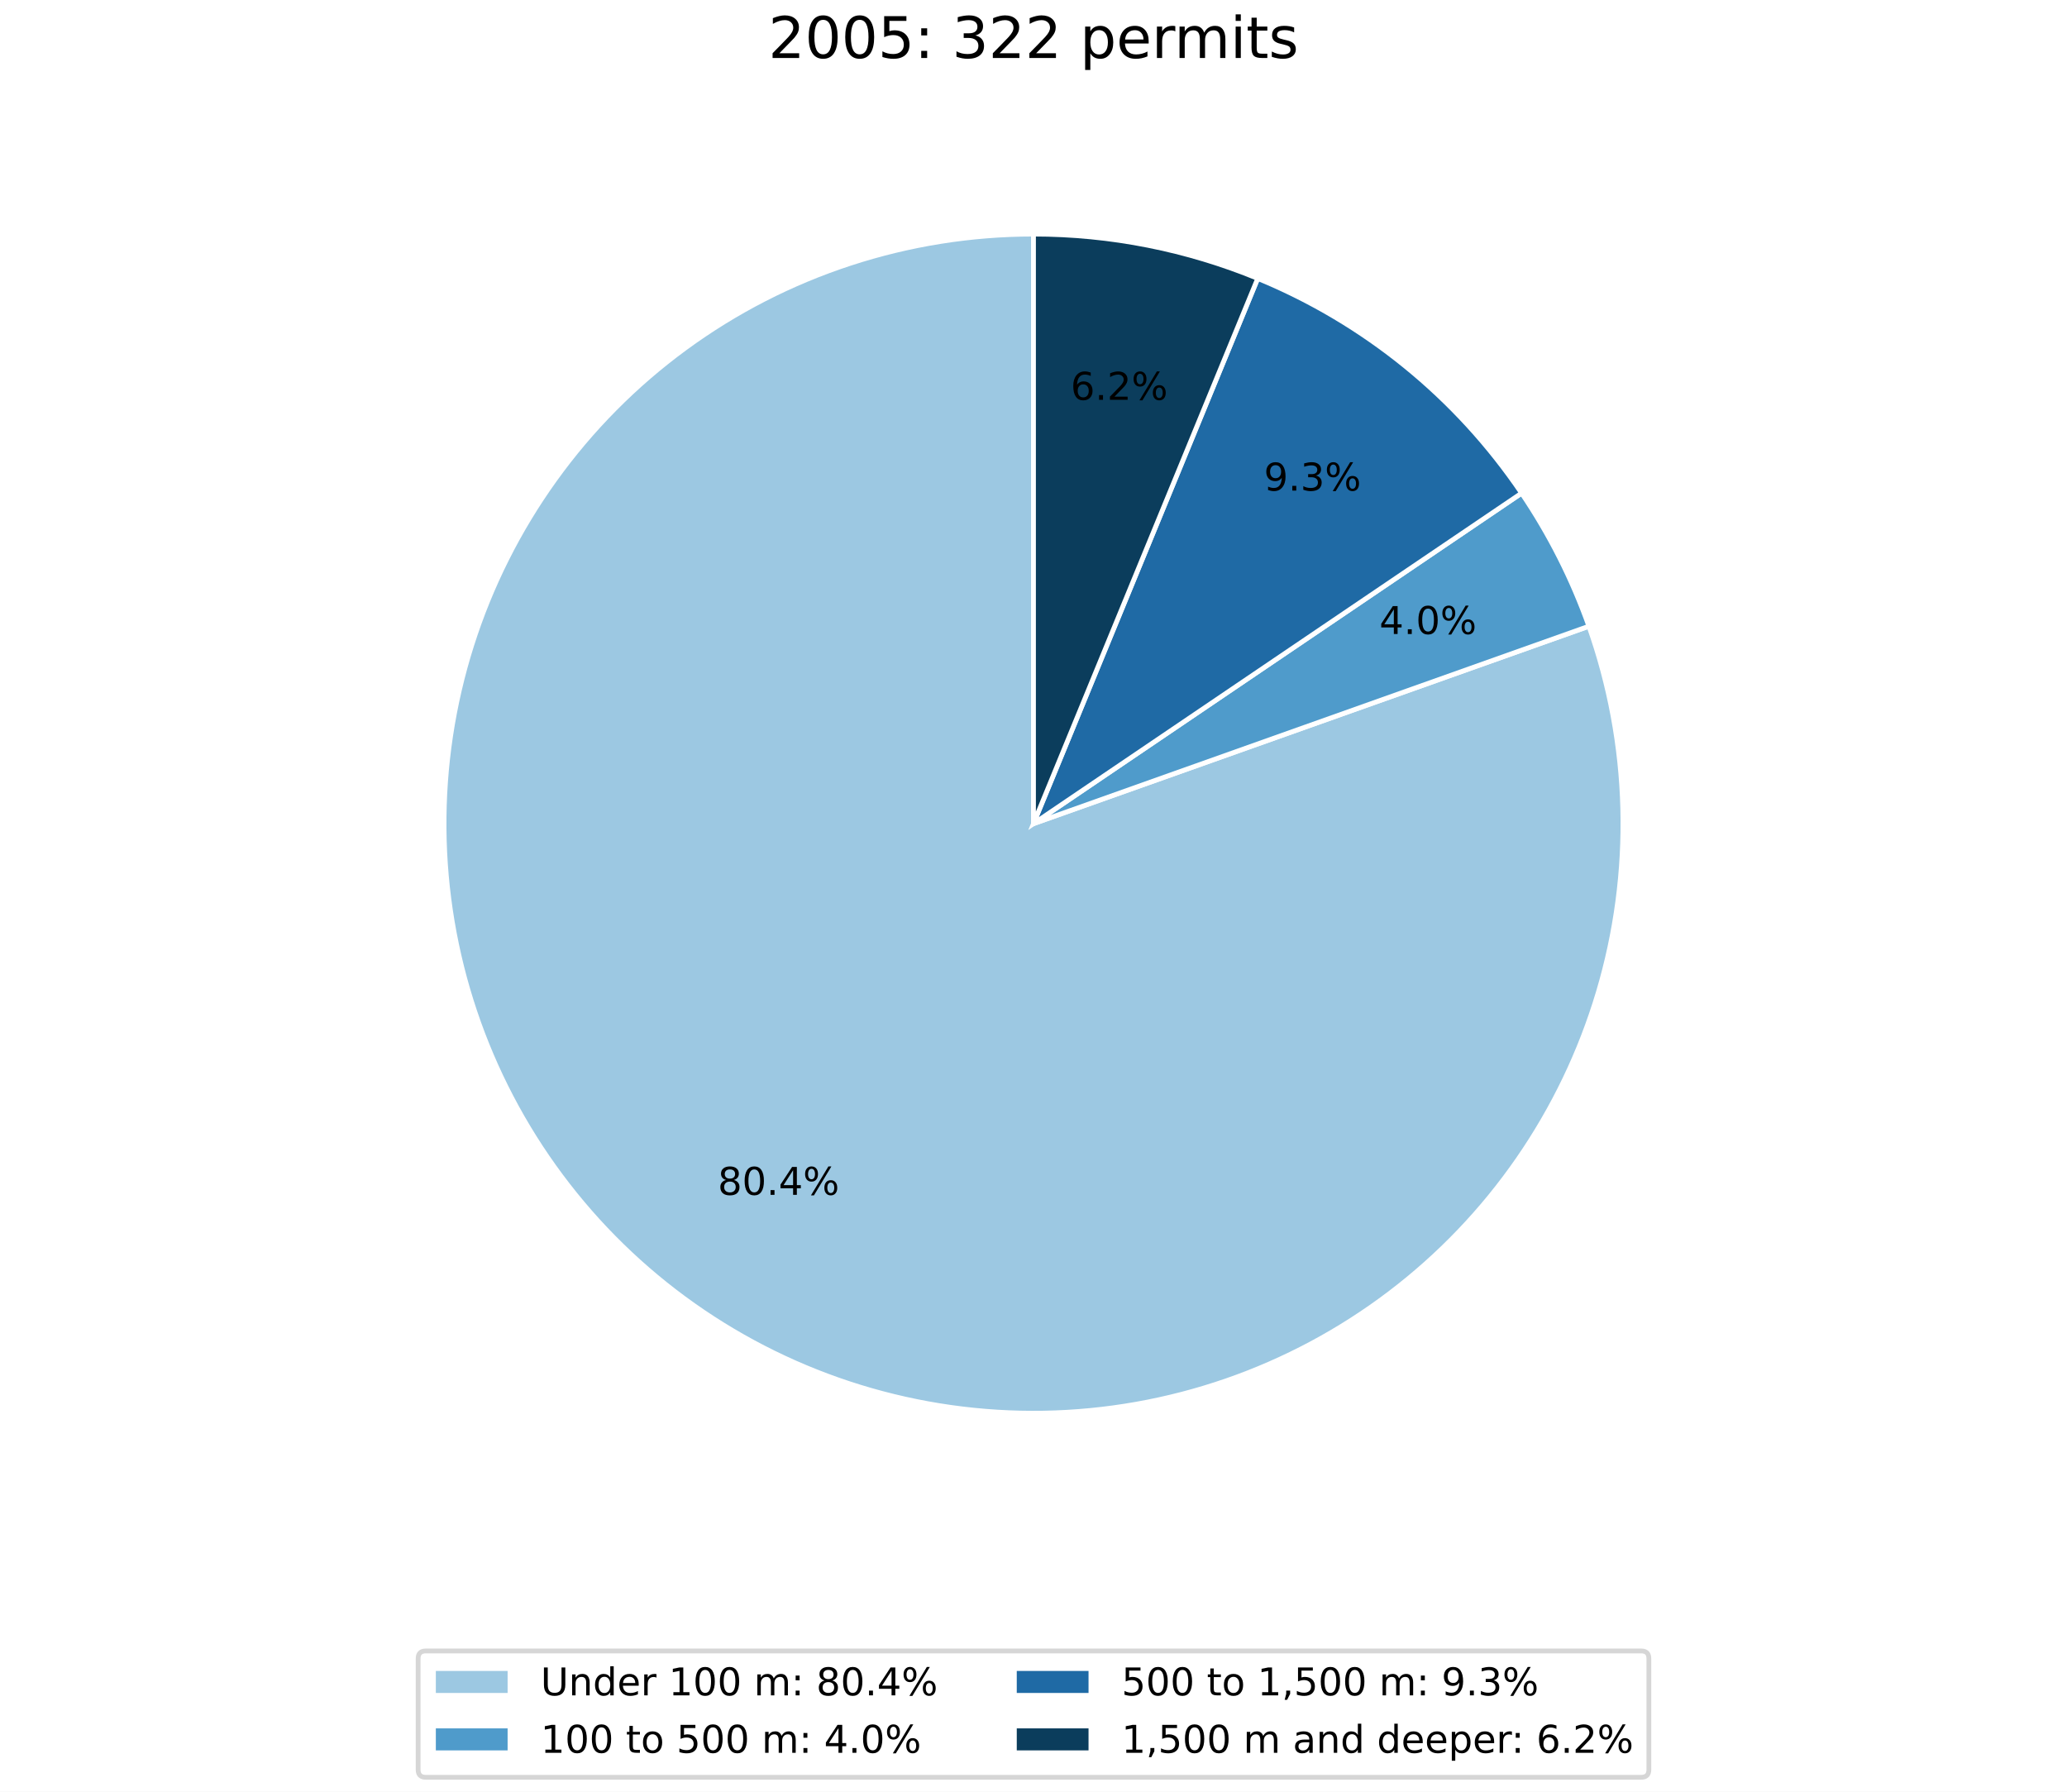
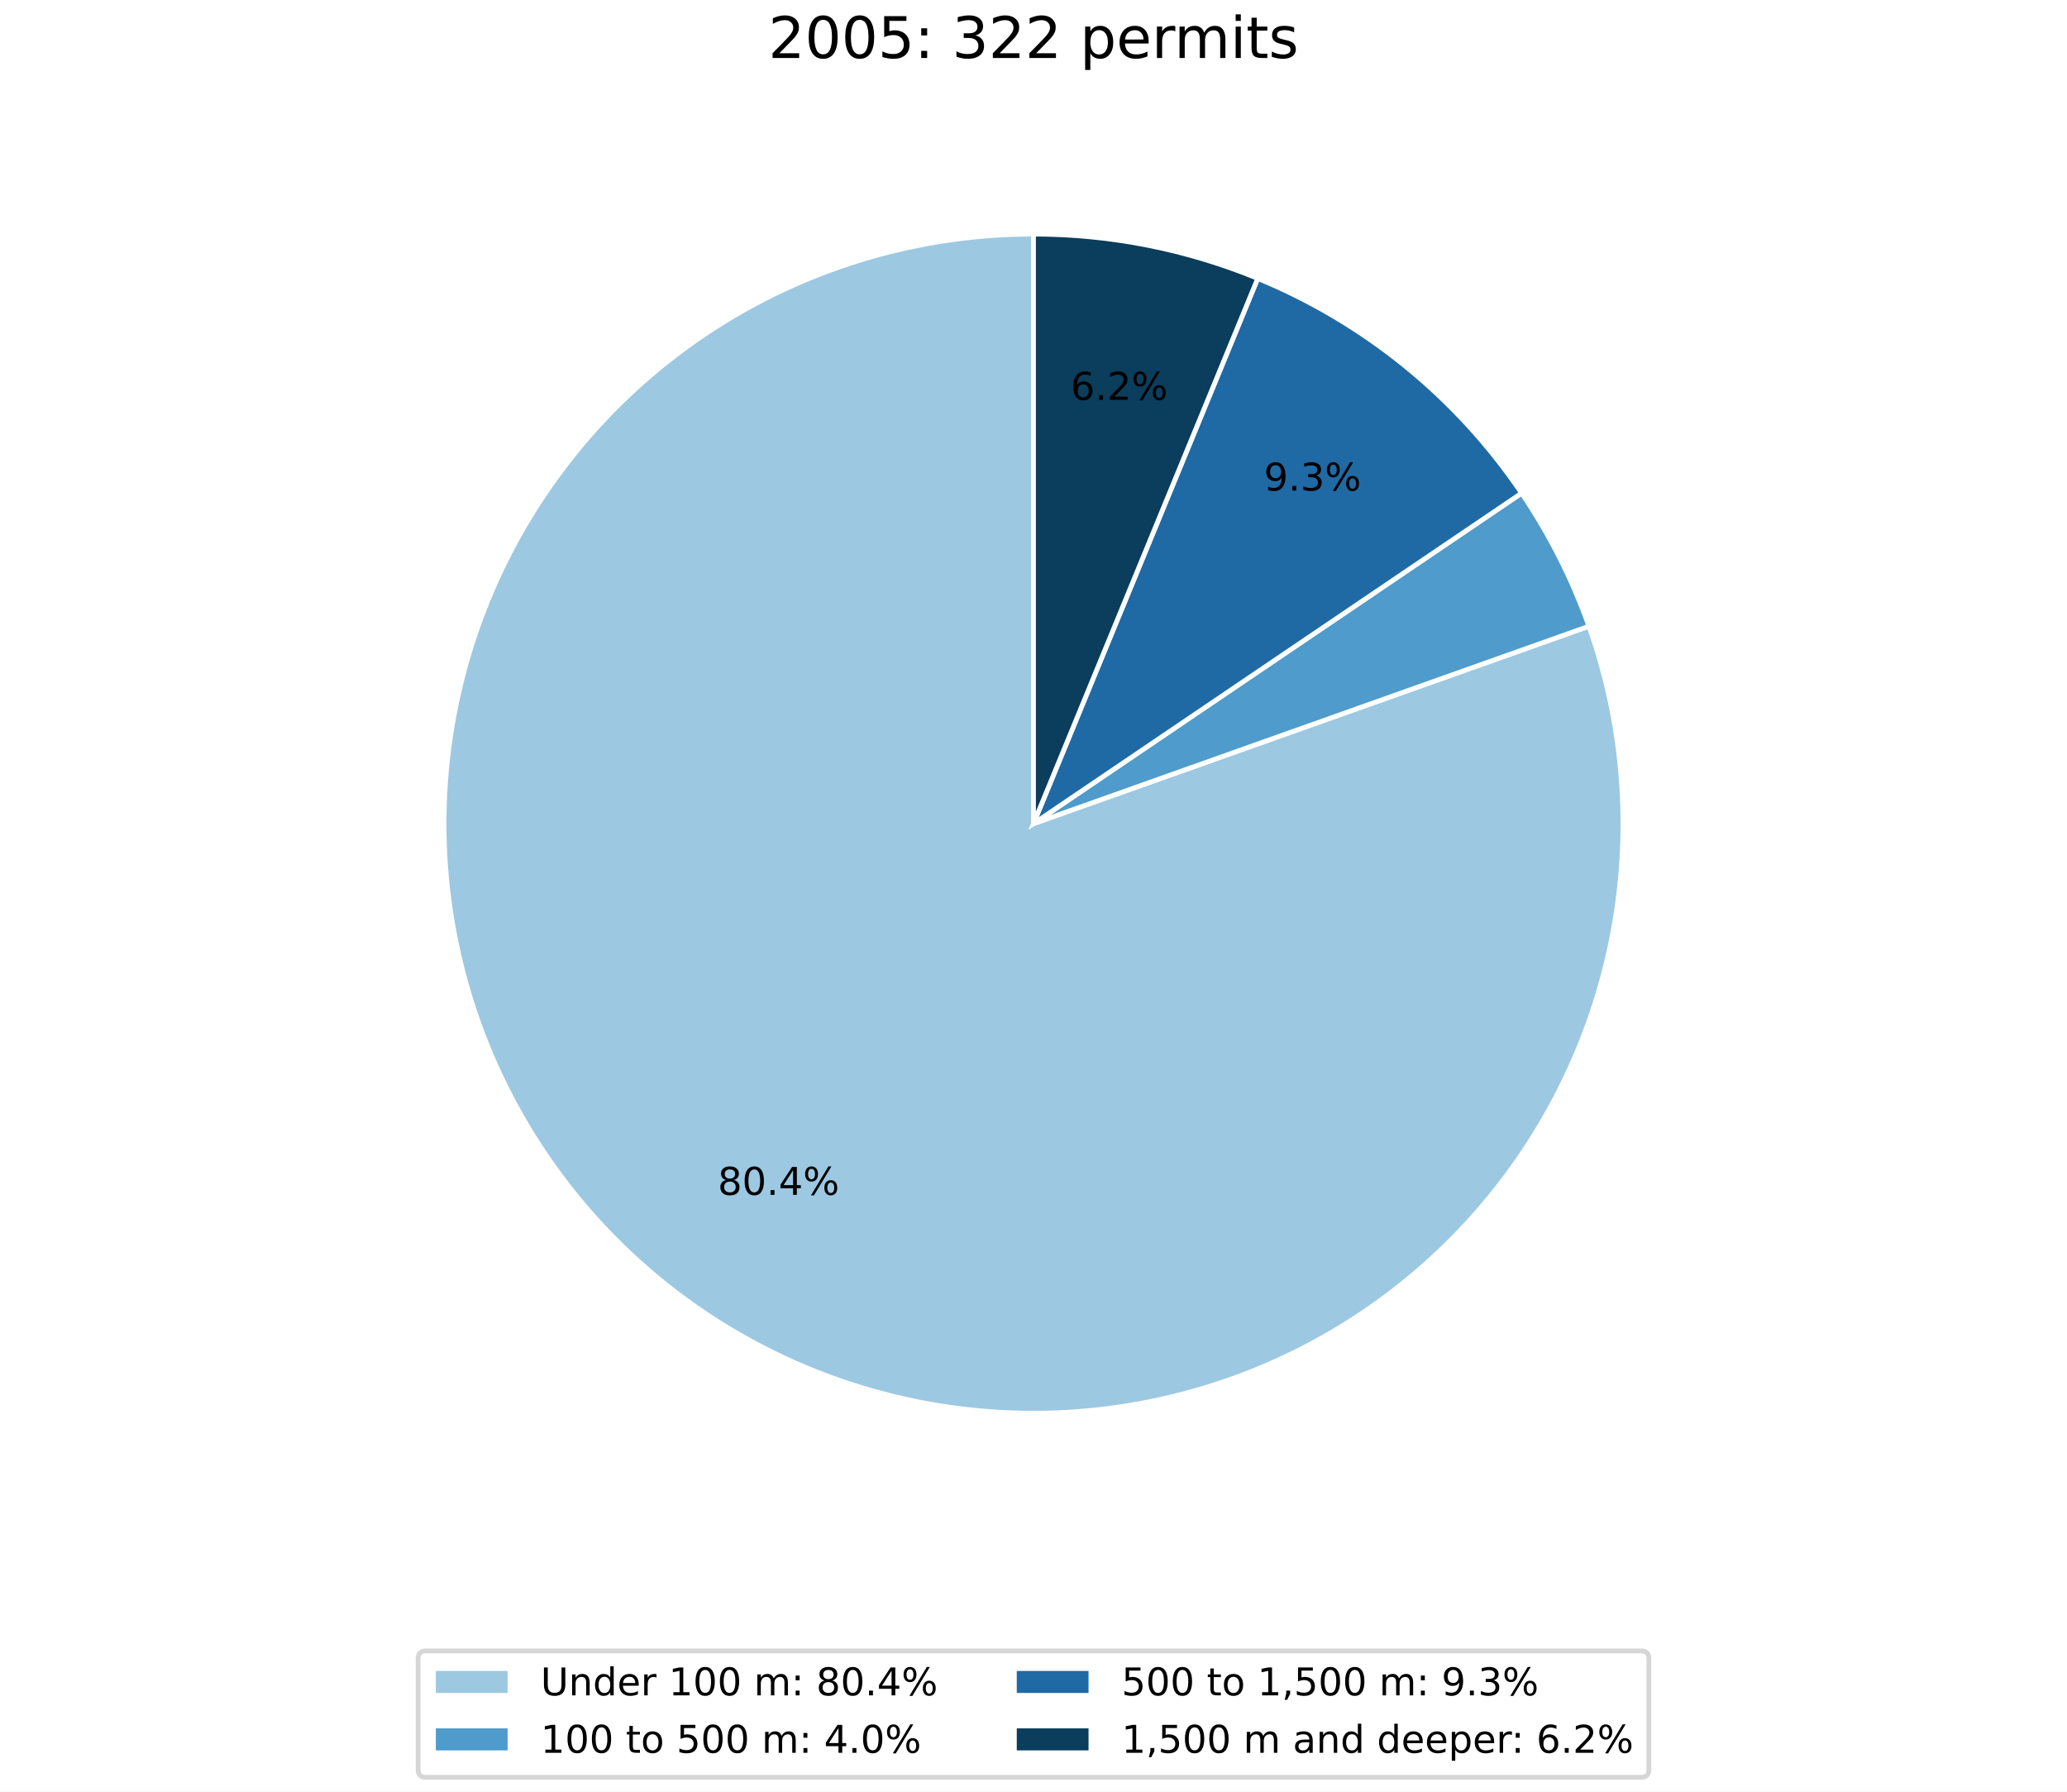
<svg xmlns="http://www.w3.org/2000/svg" xmlns:xlink="http://www.w3.org/1999/xlink" width="432pt" height="374.4pt" viewBox="0 0 432 374.4" version="1.1">
  <defs>
    <style type="text/css">*{stroke-linejoin: round; stroke-linecap: butt}</style>
  </defs>
  <g id="figure_1">
    <g id="patch_1">
      <path d="M 0 374.4 L 432 374.4 L 432 0 L 0 0 z " style="fill: #ffffff" />
    </g>
    <g id="axes_1">
      <g id="patch_2">
        <path d="M 216 48.917 C 203.002 48.917 190.086 50.974 177.731 55.012 C 165.376 59.05 153.737 65.017 143.248 72.693 C 132.758 80.369 123.549 89.657 115.963 100.212 C 108.377 110.766 102.509 122.455 98.577 134.844 C 94.645 147.233 92.698 160.167 92.809 173.164 C 92.92 186.162 95.087 199.06 99.23 211.38 C 103.373 223.7 109.44 235.287 117.205 245.711 C 124.971 256.134 134.337 265.264 144.956 272.759 C 155.575 280.255 167.313 286.023 179.735 289.849 C 192.157 293.675 205.107 295.512 218.103 295.29 C 231.099 295.068 243.979 292.791 256.263 288.543 C 268.547 284.295 280.082 278.129 290.439 270.275 C 300.796 262.421 309.845 252.978 317.25 242.295 C 324.654 231.612 330.322 219.825 334.042 207.371 C 337.762 194.916 339.488 181.951 339.155 168.958 C 338.822 155.964 336.435 143.104 332.082 130.857 L 216 172.112 z " style="fill: #9cc8e2; stroke: #ffffff; stroke-linejoin: miter" />
      </g>
      <g id="patch_3">
        <path d="M 332.082 130.857 C 330.337 125.948 328.283 121.154 325.931 116.505 C 323.579 111.855 320.935 107.36 318.014 103.046 L 216 172.112 z " style="fill: #4f9bcb; stroke: #ffffff; stroke-linejoin: miter" />
      </g>
      <g id="patch_4">
        <path d="M 318.014 103.046 C 311.263 93.075 303.087 84.147 293.747 76.549 C 284.407 68.95 274.003 62.761 262.867 58.18 L 216 172.112 z " style="fill: #1f6aa5; stroke: #ffffff; stroke-linejoin: miter" />
      </g>
      <g id="patch_5">
        <path d="M 262.867 58.18 C 255.451 55.129 247.754 52.81 239.887 51.255 C 232.02 49.7 224.019 48.917 216 48.917 L 216 172.112 z " style="fill: #0b3d5c; stroke: #ffffff; stroke-linejoin: miter" />
      </g>
      <g id="matplotlib.axis_1" />
      <g id="matplotlib.axis_2" />
      <g id="text_1">
        <g transform="translate(150.0099 249.6757) scale(0.08 -0.08)">
          <defs>
            <path id="DejaVuSans-1b" d="M 2034 2216 Q 1584 2216 1326 1975 Q 1069 1734 1069 1313 Q 1069 891 1326 650 Q 1584 409 2034 409 Q 2484 409 2743 651 Q 3003 894 3003 1313 Q 3003 1734 2745 1975 Q 2488 2216 2034 2216 z M 1403 2484 Q 997 2584 770 2862 Q 544 3141 544 3541 Q 544 4100 942 4425 Q 1341 4750 2034 4750 Q 2731 4750 3128 4425 Q 3525 4100 3525 3541 Q 3525 3141 3298 2862 Q 3072 2584 2669 2484 Q 3125 2378 3379 2068 Q 3634 1759 3634 1313 Q 3634 634 3220 271 Q 2806 -91 2034 -91 Q 1263 -91 848 271 Q 434 634 434 1313 Q 434 1759 690 2068 Q 947 2378 1403 2484 z M 1172 3481 Q 1172 3119 1398 2916 Q 1625 2713 2034 2713 Q 2441 2713 2670 2916 Q 2900 3119 2900 3481 Q 2900 3844 2670 4047 Q 2441 4250 2034 4250 Q 1625 4250 1398 4047 Q 1172 3844 1172 3481 z " transform="scale(0.015625)" />
            <path id="DejaVuSans-13" d="M 2034 4250 Q 1547 4250 1301 3770 Q 1056 3291 1056 2328 Q 1056 1369 1301 889 Q 1547 409 2034 409 Q 2525 409 2770 889 Q 3016 1369 3016 2328 Q 3016 3291 2770 3770 Q 2525 4250 2034 4250 z M 2034 4750 Q 2819 4750 3233 4129 Q 3647 3509 3647 2328 Q 3647 1150 3233 529 Q 2819 -91 2034 -91 Q 1250 -91 836 529 Q 422 1150 422 2328 Q 422 3509 836 4129 Q 1250 4750 2034 4750 z " transform="scale(0.015625)" />
            <path id="DejaVuSans-11" d="M 684 794 L 1344 794 L 1344 0 L 684 0 L 684 794 z " transform="scale(0.015625)" />
            <path id="DejaVuSans-17" d="M 2419 4116 L 825 1625 L 2419 1625 L 2419 4116 z M 2253 4666 L 3047 4666 L 3047 1625 L 3713 1625 L 3713 1100 L 3047 1100 L 3047 0 L 2419 0 L 2419 1100 L 313 1100 L 313 1709 L 2253 4666 z " transform="scale(0.015625)" />
            <path id="DejaVuSans-8" d="M 4653 2053 Q 4381 2053 4226 1822 Q 4072 1591 4072 1178 Q 4072 772 4226 539 Q 4381 306 4653 306 Q 4919 306 5073 539 Q 5228 772 5228 1178 Q 5228 1588 5073 1820 Q 4919 2053 4653 2053 z M 4653 2450 Q 5147 2450 5437 2106 Q 5728 1763 5728 1178 Q 5728 594 5436 251 Q 5144 -91 4653 -91 Q 4153 -91 3862 251 Q 3572 594 3572 1178 Q 3572 1766 3864 2108 Q 4156 2450 4653 2450 z M 1428 4353 Q 1159 4353 1004 4120 Q 850 3888 850 3481 Q 850 3069 1003 2837 Q 1156 2606 1428 2606 Q 1700 2606 1854 2837 Q 2009 3069 2009 3481 Q 2009 3884 1853 4118 Q 1697 4353 1428 4353 z M 4250 4750 L 4750 4750 L 1831 -91 L 1331 -91 L 4250 4750 z M 1428 4750 Q 1922 4750 2215 4408 Q 2509 4066 2509 3481 Q 2509 2891 2217 2550 Q 1925 2209 1428 2209 Q 931 2209 642 2551 Q 353 2894 353 3481 Q 353 4063 643 4406 Q 934 4750 1428 4750 z " transform="scale(0.015625)" />
          </defs>
          <use xlink:href="#DejaVuSans-1b" />
          <use xlink:href="#DejaVuSans-13" transform="translate(63.625 0)" />
          <use xlink:href="#DejaVuSans-11" transform="translate(127.25 0)" />
          <use xlink:href="#DejaVuSans-17" transform="translate(159.0312 0)" />
          <use xlink:href="#DejaVuSans-8" transform="translate(222.6562 0)" />
        </g>
      </g>
      <g id="text_2">
-         <g transform="translate(288.2864 132.4846) scale(0.08 -0.08)">
-           <use xlink:href="#DejaVuSans-17" />
-           <use xlink:href="#DejaVuSans-11" transform="translate(63.625 0)" />
-           <use xlink:href="#DejaVuSans-13" transform="translate(95.40625 0)" />
-           <use xlink:href="#DejaVuSans-8" transform="translate(159.0312 0)" />
-         </g>
-       </g>
-       <g id="text_3">
        <g transform="translate(264.1484 102.5176) scale(0.08 -0.08)">
          <defs>
            <path id="DejaVuSans-1c" d="M 703 97 L 703 672 Q 941 559 1184 500 Q 1428 441 1663 441 Q 2288 441 2617 861 Q 2947 1281 2994 2138 Q 2813 1869 2534 1725 Q 2256 1581 1919 1581 Q 1219 1581 811 2004 Q 403 2428 403 3163 Q 403 3881 828 4315 Q 1253 4750 1959 4750 Q 2769 4750 3195 4129 Q 3622 3509 3622 2328 Q 3622 1225 3098 567 Q 2575 -91 1691 -91 Q 1453 -91 1209 -44 Q 966 3 703 97 z M 1959 2075 Q 2384 2075 2632 2365 Q 2881 2656 2881 3163 Q 2881 3666 2632 3958 Q 2384 4250 1959 4250 Q 1534 4250 1286 3958 Q 1038 3666 1038 3163 Q 1038 2656 1286 2365 Q 1534 2075 1959 2075 z " transform="scale(0.015625)" />
            <path id="DejaVuSans-16" d="M 2597 2516 Q 3050 2419 3304 2112 Q 3559 1806 3559 1356 Q 3559 666 3084 287 Q 2609 -91 1734 -91 Q 1441 -91 1130 -33 Q 819 25 488 141 L 488 750 Q 750 597 1062 519 Q 1375 441 1716 441 Q 2309 441 2620 675 Q 2931 909 2931 1356 Q 2931 1769 2642 2001 Q 2353 2234 1838 2234 L 1294 2234 L 1294 2753 L 1863 2753 Q 2328 2753 2575 2939 Q 2822 3125 2822 3475 Q 2822 3834 2567 4026 Q 2313 4219 1838 4219 Q 1578 4219 1281 4162 Q 984 4106 628 3988 L 628 4550 Q 988 4650 1302 4700 Q 1616 4750 1894 4750 Q 2613 4750 3031 4423 Q 3450 4097 3450 3541 Q 3450 3153 3228 2886 Q 3006 2619 2597 2516 z " transform="scale(0.015625)" />
          </defs>
          <use xlink:href="#DejaVuSans-1c" />
          <use xlink:href="#DejaVuSans-11" transform="translate(63.625 0)" />
          <use xlink:href="#DejaVuSans-16" transform="translate(95.40625 0)" />
          <use xlink:href="#DejaVuSans-8" transform="translate(159.0312 0)" />
        </g>
      </g>
-       <g id="text_4">
+       <g id="text_3">
        <g transform="translate(223.7533 83.5476) scale(0.08 -0.08)">
          <defs>
            <path id="DejaVuSans-19" d="M 2113 2584 Q 1688 2584 1439 2293 Q 1191 2003 1191 1497 Q 1191 994 1439 701 Q 1688 409 2113 409 Q 2538 409 2786 701 Q 3034 994 3034 1497 Q 3034 2003 2786 2293 Q 2538 2584 2113 2584 z M 3366 4563 L 3366 3988 Q 3128 4100 2886 4159 Q 2644 4219 2406 4219 Q 1781 4219 1451 3797 Q 1122 3375 1075 2522 Q 1259 2794 1537 2939 Q 1816 3084 2150 3084 Q 2853 3084 3261 2657 Q 3669 2231 3669 1497 Q 3669 778 3244 343 Q 2819 -91 2113 -91 Q 1303 -91 875 529 Q 447 1150 447 2328 Q 447 3434 972 4092 Q 1497 4750 2381 4750 Q 2619 4750 2861 4703 Q 3103 4656 3366 4563 z " transform="scale(0.015625)" />
            <path id="DejaVuSans-15" d="M 1228 531 L 3431 531 L 3431 0 L 469 0 L 469 531 Q 828 903 1448 1529 Q 2069 2156 2228 2338 Q 2531 2678 2651 2914 Q 2772 3150 2772 3378 Q 2772 3750 2511 3984 Q 2250 4219 1831 4219 Q 1534 4219 1204 4116 Q 875 4013 500 3803 L 500 4441 Q 881 4594 1212 4672 Q 1544 4750 1819 4750 Q 2544 4750 2975 4387 Q 3406 4025 3406 3419 Q 3406 3131 3298 2873 Q 3191 2616 2906 2266 Q 2828 2175 2409 1742 Q 1991 1309 1228 531 z " transform="scale(0.015625)" />
          </defs>
          <use xlink:href="#DejaVuSans-19" />
          <use xlink:href="#DejaVuSans-11" transform="translate(63.625 0)" />
          <use xlink:href="#DejaVuSans-15" transform="translate(95.40625 0)" />
          <use xlink:href="#DejaVuSans-8" transform="translate(159.0312 0)" />
        </g>
      </g>
-       <g id="text_5">
+       <g id="text_4">
        <g transform="translate(160.5909 12.11837) scale(0.12 -0.12)">
          <defs>
            <path id="DejaVuSans-18" d="M 691 4666 L 3169 4666 L 3169 4134 L 1269 4134 L 1269 2991 Q 1406 3038 1543 3061 Q 1681 3084 1819 3084 Q 2600 3084 3056 2656 Q 3513 2228 3513 1497 Q 3513 744 3044 326 Q 2575 -91 1722 -91 Q 1428 -91 1123 -41 Q 819 9 494 109 L 494 744 Q 775 591 1075 516 Q 1375 441 1709 441 Q 2250 441 2565 725 Q 2881 1009 2881 1497 Q 2881 1984 2565 2268 Q 2250 2553 1709 2553 Q 1456 2553 1204 2497 Q 953 2441 691 2322 L 691 4666 z " transform="scale(0.015625)" />
            <path id="DejaVuSans-1d" d="M 750 794 L 1409 794 L 1409 0 L 750 0 L 750 794 z M 750 3309 L 1409 3309 L 1409 2516 L 750 2516 L 750 3309 z " transform="scale(0.015625)" />
            <path id="DejaVuSans-3" transform="scale(0.015625)" />
            <path id="DejaVuSans-53" d="M 1159 525 L 1159 -1331 L 581 -1331 L 581 3500 L 1159 3500 L 1159 2969 Q 1341 3281 1617 3432 Q 1894 3584 2278 3584 Q 2916 3584 3314 3078 Q 3713 2572 3713 1747 Q 3713 922 3314 415 Q 2916 -91 2278 -91 Q 1894 -91 1617 61 Q 1341 213 1159 525 z M 3116 1747 Q 3116 2381 2855 2742 Q 2594 3103 2138 3103 Q 1681 3103 1420 2742 Q 1159 2381 1159 1747 Q 1159 1113 1420 752 Q 1681 391 2138 391 Q 2594 391 2855 752 Q 3116 1113 3116 1747 z " transform="scale(0.015625)" />
            <path id="DejaVuSans-48" d="M 3597 1894 L 3597 1613 L 953 1613 Q 991 1019 1311 708 Q 1631 397 2203 397 Q 2534 397 2845 478 Q 3156 559 3463 722 L 3463 178 Q 3153 47 2828 -22 Q 2503 -91 2169 -91 Q 1331 -91 842 396 Q 353 884 353 1716 Q 353 2575 817 3079 Q 1281 3584 2069 3584 Q 2775 3584 3186 3129 Q 3597 2675 3597 1894 z M 3022 2063 Q 3016 2534 2758 2815 Q 2500 3097 2075 3097 Q 1594 3097 1305 2825 Q 1016 2553 972 2059 L 3022 2063 z " transform="scale(0.015625)" />
            <path id="DejaVuSans-55" d="M 2631 2963 Q 2534 3019 2420 3045 Q 2306 3072 2169 3072 Q 1681 3072 1420 2755 Q 1159 2438 1159 1844 L 1159 0 L 581 0 L 581 3500 L 1159 3500 L 1159 2956 Q 1341 3275 1631 3429 Q 1922 3584 2338 3584 Q 2397 3584 2469 3576 Q 2541 3569 2628 3553 L 2631 2963 z " transform="scale(0.015625)" />
            <path id="DejaVuSans-50" d="M 3328 2828 Q 3544 3216 3844 3400 Q 4144 3584 4550 3584 Q 5097 3584 5394 3201 Q 5691 2819 5691 2113 L 5691 0 L 5113 0 L 5113 2094 Q 5113 2597 4934 2840 Q 4756 3084 4391 3084 Q 3944 3084 3684 2787 Q 3425 2491 3425 1978 L 3425 0 L 2847 0 L 2847 2094 Q 2847 2600 2669 2842 Q 2491 3084 2119 3084 Q 1678 3084 1418 2786 Q 1159 2488 1159 1978 L 1159 0 L 581 0 L 581 3500 L 1159 3500 L 1159 2956 Q 1356 3278 1631 3431 Q 1906 3584 2284 3584 Q 2666 3584 2933 3390 Q 3200 3197 3328 2828 z " transform="scale(0.015625)" />
            <path id="DejaVuSans-4c" d="M 603 3500 L 1178 3500 L 1178 0 L 603 0 L 603 3500 z M 603 4863 L 1178 4863 L 1178 4134 L 603 4134 L 603 4863 z " transform="scale(0.015625)" />
            <path id="DejaVuSans-57" d="M 1172 4494 L 1172 3500 L 2356 3500 L 2356 3053 L 1172 3053 L 1172 1153 Q 1172 725 1289 603 Q 1406 481 1766 481 L 2356 481 L 2356 0 L 1766 0 Q 1100 0 847 248 Q 594 497 594 1153 L 594 3053 L 172 3053 L 172 3500 L 594 3500 L 594 4494 L 1172 4494 z " transform="scale(0.015625)" />
            <path id="DejaVuSans-56" d="M 2834 3397 L 2834 2853 Q 2591 2978 2328 3040 Q 2066 3103 1784 3103 Q 1356 3103 1142 2972 Q 928 2841 928 2578 Q 928 2378 1081 2264 Q 1234 2150 1697 2047 L 1894 2003 Q 2506 1872 2764 1633 Q 3022 1394 3022 966 Q 3022 478 2636 193 Q 2250 -91 1575 -91 Q 1294 -91 989 -36 Q 684 19 347 128 L 347 722 Q 666 556 975 473 Q 1284 391 1588 391 Q 1994 391 2212 530 Q 2431 669 2431 922 Q 2431 1156 2273 1281 Q 2116 1406 1581 1522 L 1381 1569 Q 847 1681 609 1914 Q 372 2147 372 2553 Q 372 3047 722 3315 Q 1072 3584 1716 3584 Q 2034 3584 2315 3537 Q 2597 3491 2834 3397 z " transform="scale(0.015625)" />
          </defs>
          <use xlink:href="#DejaVuSans-15" />
          <use xlink:href="#DejaVuSans-13" transform="translate(63.625 0)" />
          <use xlink:href="#DejaVuSans-13" transform="translate(127.25 0)" />
          <use xlink:href="#DejaVuSans-18" transform="translate(190.875 0)" />
          <use xlink:href="#DejaVuSans-1d" transform="translate(254.5 0)" />
          <use xlink:href="#DejaVuSans-3" transform="translate(288.1875 0)" />
          <use xlink:href="#DejaVuSans-16" transform="translate(319.9688 0)" />
          <use xlink:href="#DejaVuSans-15" transform="translate(383.5938 0)" />
          <use xlink:href="#DejaVuSans-15" transform="translate(447.2188 0)" />
          <use xlink:href="#DejaVuSans-3" transform="translate(510.8438 0)" />
          <use xlink:href="#DejaVuSans-53" transform="translate(542.625 0)" />
          <use xlink:href="#DejaVuSans-48" transform="translate(606.1094 0)" />
          <use xlink:href="#DejaVuSans-55" transform="translate(667.6406 0)" />
          <use xlink:href="#DejaVuSans-50" transform="translate(707 0)" />
          <use xlink:href="#DejaVuSans-4c" transform="translate(804.4062 0)" />
          <use xlink:href="#DejaVuSans-57" transform="translate(832.1875 0)" />
          <use xlink:href="#DejaVuSans-56" transform="translate(871.3906 0)" />
        </g>
      </g>
      <g id="legend_1">
        <g id="patch_6">
          <path d="M 88.989 371.385 L 343.011 371.385 Q 344.611 371.385 344.611 369.785 L 344.611 346.583 Q 344.611 344.983 343.011 344.983 L 88.989 344.983 Q 87.389 344.983 87.389 346.583 L 87.389 369.785 Q 87.389 371.385 88.989 371.385 z " style="fill: #ffffff; opacity: 0.8; stroke: #cccccc; stroke-linejoin: miter" />
        </g>
        <g id="patch_7">
          <path d="M 90.589 354.262 L 106.589 354.262 L 106.589 348.662 L 90.589 348.662 z " style="fill: #9cc8e2; stroke: #ffffff; stroke-linejoin: miter" />
        </g>
-         <g id="text_6">
+         <g id="text_5">
          <g transform="translate(112.9887 354.2622) scale(0.08 -0.08)">
            <defs>
              <path id="DejaVuSans-38" d="M 556 4666 L 1191 4666 L 1191 1831 Q 1191 1081 1462 751 Q 1734 422 2344 422 Q 2950 422 3222 751 Q 3494 1081 3494 1831 L 3494 4666 L 4128 4666 L 4128 1753 Q 4128 841 3676 375 Q 3225 -91 2344 -91 Q 1459 -91 1007 375 Q 556 841 556 1753 L 556 4666 z " transform="scale(0.015625)" />
              <path id="DejaVuSans-51" d="M 3513 2113 L 3513 0 L 2938 0 L 2938 2094 Q 2938 2591 2744 2837 Q 2550 3084 2163 3084 Q 1697 3084 1428 2787 Q 1159 2491 1159 1978 L 1159 0 L 581 0 L 581 3500 L 1159 3500 L 1159 2956 Q 1366 3272 1645 3428 Q 1925 3584 2291 3584 Q 2894 3584 3203 3211 Q 3513 2838 3513 2113 z " transform="scale(0.015625)" />
              <path id="DejaVuSans-47" d="M 2906 2969 L 2906 4863 L 3481 4863 L 3481 0 L 2906 0 L 2906 525 Q 2725 213 2448 61 Q 2172 -91 1784 -91 Q 1150 -91 751 415 Q 353 922 353 1747 Q 353 2572 751 3078 Q 1150 3584 1784 3584 Q 2172 3584 2448 3432 Q 2725 3281 2906 2969 z M 947 1747 Q 947 1113 1208 752 Q 1469 391 1925 391 Q 2381 391 2643 752 Q 2906 1113 2906 1747 Q 2906 2381 2643 2742 Q 2381 3103 1925 3103 Q 1469 3103 1208 2742 Q 947 2381 947 1747 z " transform="scale(0.015625)" />
              <path id="DejaVuSans-14" d="M 794 531 L 1825 531 L 1825 4091 L 703 3866 L 703 4441 L 1819 4666 L 2450 4666 L 2450 531 L 3481 531 L 3481 0 L 794 0 L 794 531 z " transform="scale(0.015625)" />
            </defs>
            <use xlink:href="#DejaVuSans-38" />
            <use xlink:href="#DejaVuSans-51" transform="translate(73.1875 0)" />
            <use xlink:href="#DejaVuSans-47" transform="translate(136.5625 0)" />
            <use xlink:href="#DejaVuSans-48" transform="translate(200.0469 0)" />
            <use xlink:href="#DejaVuSans-55" transform="translate(261.5781 0)" />
            <use xlink:href="#DejaVuSans-3" transform="translate(302.6875 0)" />
            <use xlink:href="#DejaVuSans-14" transform="translate(334.4688 0)" />
            <use xlink:href="#DejaVuSans-13" transform="translate(398.0938 0)" />
            <use xlink:href="#DejaVuSans-13" transform="translate(461.7188 0)" />
            <use xlink:href="#DejaVuSans-3" transform="translate(525.3438 0)" />
            <use xlink:href="#DejaVuSans-50" transform="translate(557.125 0)" />
            <use xlink:href="#DejaVuSans-1d" transform="translate(654.5312 0)" />
            <use xlink:href="#DejaVuSans-3" transform="translate(688.2188 0)" />
            <use xlink:href="#DejaVuSans-1b" transform="translate(720 0)" />
            <use xlink:href="#DejaVuSans-13" transform="translate(783.625 0)" />
            <use xlink:href="#DejaVuSans-11" transform="translate(847.25 0)" />
            <use xlink:href="#DejaVuSans-17" transform="translate(879.0312 0)" />
            <use xlink:href="#DejaVuSans-8" transform="translate(942.6562 0)" />
          </g>
        </g>
        <g id="patch_8">
          <path d="M 90.589 366.263 L 106.589 366.263 L 106.589 360.663 L 90.589 360.663 z " style="fill: #4f9bcb; stroke: #ffffff; stroke-linejoin: miter" />
        </g>
-         <g id="text_7">
+         <g id="text_6">
          <g transform="translate(112.9887 366.2629) scale(0.08 -0.08)">
            <defs>
              <path id="DejaVuSans-52" d="M 1959 3097 Q 1497 3097 1228 2736 Q 959 2375 959 1747 Q 959 1119 1226 758 Q 1494 397 1959 397 Q 2419 397 2687 759 Q 2956 1122 2956 1747 Q 2956 2369 2687 2733 Q 2419 3097 1959 3097 z M 1959 3584 Q 2709 3584 3137 3096 Q 3566 2609 3566 1747 Q 3566 888 3137 398 Q 2709 -91 1959 -91 Q 1206 -91 779 398 Q 353 888 353 1747 Q 353 2609 779 3096 Q 1206 3584 1959 3584 z " transform="scale(0.015625)" />
            </defs>
            <use xlink:href="#DejaVuSans-14" />
            <use xlink:href="#DejaVuSans-13" transform="translate(63.625 0)" />
            <use xlink:href="#DejaVuSans-13" transform="translate(127.25 0)" />
            <use xlink:href="#DejaVuSans-3" transform="translate(190.875 0)" />
            <use xlink:href="#DejaVuSans-57" transform="translate(222.6562 0)" />
            <use xlink:href="#DejaVuSans-52" transform="translate(261.8594 0)" />
            <use xlink:href="#DejaVuSans-3" transform="translate(323.0469 0)" />
            <use xlink:href="#DejaVuSans-18" transform="translate(354.8281 0)" />
            <use xlink:href="#DejaVuSans-13" transform="translate(418.4531 0)" />
            <use xlink:href="#DejaVuSans-13" transform="translate(482.0781 0)" />
            <use xlink:href="#DejaVuSans-3" transform="translate(545.7031 0)" />
            <use xlink:href="#DejaVuSans-50" transform="translate(577.4844 0)" />
            <use xlink:href="#DejaVuSans-1d" transform="translate(674.8906 0)" />
            <use xlink:href="#DejaVuSans-3" transform="translate(708.5781 0)" />
            <use xlink:href="#DejaVuSans-17" transform="translate(740.3594 0)" />
            <use xlink:href="#DejaVuSans-11" transform="translate(803.9844 0)" />
            <use xlink:href="#DejaVuSans-13" transform="translate(835.7656 0)" />
            <use xlink:href="#DejaVuSans-8" transform="translate(899.3906 0)" />
          </g>
        </g>
        <g id="patch_9">
          <path d="M 212.002 354.262 L 228.002 354.262 L 228.002 348.662 L 212.002 348.662 z " style="fill: #1f6aa5; stroke: #ffffff; stroke-linejoin: miter" />
        </g>
-         <g id="text_8">
+         <g id="text_7">
          <g transform="translate(234.4025 354.2622) scale(0.08 -0.08)">
            <defs>
              <path id="DejaVuSans-f" d="M 750 794 L 1409 794 L 1409 256 L 897 -744 L 494 -744 L 750 256 L 750 794 z " transform="scale(0.015625)" />
            </defs>
            <use xlink:href="#DejaVuSans-18" />
            <use xlink:href="#DejaVuSans-13" transform="translate(63.625 0)" />
            <use xlink:href="#DejaVuSans-13" transform="translate(127.25 0)" />
            <use xlink:href="#DejaVuSans-3" transform="translate(190.875 0)" />
            <use xlink:href="#DejaVuSans-57" transform="translate(222.6562 0)" />
            <use xlink:href="#DejaVuSans-52" transform="translate(261.8594 0)" />
            <use xlink:href="#DejaVuSans-3" transform="translate(323.0469 0)" />
            <use xlink:href="#DejaVuSans-14" transform="translate(354.8281 0)" />
            <use xlink:href="#DejaVuSans-f" transform="translate(418.4531 0)" />
            <use xlink:href="#DejaVuSans-18" transform="translate(450.2344 0)" />
            <use xlink:href="#DejaVuSans-13" transform="translate(513.8594 0)" />
            <use xlink:href="#DejaVuSans-13" transform="translate(577.4844 0)" />
            <use xlink:href="#DejaVuSans-3" transform="translate(641.1094 0)" />
            <use xlink:href="#DejaVuSans-50" transform="translate(672.8906 0)" />
            <use xlink:href="#DejaVuSans-1d" transform="translate(770.2969 0)" />
            <use xlink:href="#DejaVuSans-3" transform="translate(803.9844 0)" />
            <use xlink:href="#DejaVuSans-1c" transform="translate(835.7656 0)" />
            <use xlink:href="#DejaVuSans-11" transform="translate(899.3906 0)" />
            <use xlink:href="#DejaVuSans-16" transform="translate(931.1719 0)" />
            <use xlink:href="#DejaVuSans-8" transform="translate(994.7969 0)" />
          </g>
        </g>
        <g id="patch_10">
          <path d="M 212.002 366.263 L 228.002 366.263 L 228.002 360.663 L 212.002 360.663 z " style="fill: #0b3d5c; stroke: #ffffff; stroke-linejoin: miter" />
        </g>
-         <g id="text_9">
+         <g id="text_8">
          <g transform="translate(234.4025 366.2629) scale(0.08 -0.08)">
            <defs>
              <path id="DejaVuSans-44" d="M 2194 1759 Q 1497 1759 1228 1600 Q 959 1441 959 1056 Q 959 750 1161 570 Q 1363 391 1709 391 Q 2188 391 2477 730 Q 2766 1069 2766 1631 L 2766 1759 L 2194 1759 z M 3341 1997 L 3341 0 L 2766 0 L 2766 531 Q 2569 213 2275 61 Q 1981 -91 1556 -91 Q 1019 -91 701 211 Q 384 513 384 1019 Q 384 1609 779 1909 Q 1175 2209 1959 2209 L 2766 2209 L 2766 2266 Q 2766 2663 2505 2880 Q 2244 3097 1772 3097 Q 1472 3097 1187 3025 Q 903 2953 641 2809 L 641 3341 Q 956 3463 1253 3523 Q 1550 3584 1831 3584 Q 2591 3584 2966 3190 Q 3341 2797 3341 1997 z " transform="scale(0.015625)" />
            </defs>
            <use xlink:href="#DejaVuSans-14" />
            <use xlink:href="#DejaVuSans-f" transform="translate(63.625 0)" />
            <use xlink:href="#DejaVuSans-18" transform="translate(95.40625 0)" />
            <use xlink:href="#DejaVuSans-13" transform="translate(159.0312 0)" />
            <use xlink:href="#DejaVuSans-13" transform="translate(222.6562 0)" />
            <use xlink:href="#DejaVuSans-3" transform="translate(286.2812 0)" />
            <use xlink:href="#DejaVuSans-50" transform="translate(318.0625 0)" />
            <use xlink:href="#DejaVuSans-3" transform="translate(415.4688 0)" />
            <use xlink:href="#DejaVuSans-44" transform="translate(447.25 0)" />
            <use xlink:href="#DejaVuSans-51" transform="translate(508.5312 0)" />
            <use xlink:href="#DejaVuSans-47" transform="translate(571.9062 0)" />
            <use xlink:href="#DejaVuSans-3" transform="translate(635.3906 0)" />
            <use xlink:href="#DejaVuSans-47" transform="translate(667.1719 0)" />
            <use xlink:href="#DejaVuSans-48" transform="translate(730.6562 0)" />
            <use xlink:href="#DejaVuSans-48" transform="translate(792.1875 0)" />
            <use xlink:href="#DejaVuSans-53" transform="translate(853.7188 0)" />
            <use xlink:href="#DejaVuSans-48" transform="translate(917.2031 0)" />
            <use xlink:href="#DejaVuSans-55" transform="translate(978.7344 0)" />
            <use xlink:href="#DejaVuSans-1d" transform="translate(1018.094 0)" />
            <use xlink:href="#DejaVuSans-3" transform="translate(1051.781 0)" />
            <use xlink:href="#DejaVuSans-19" transform="translate(1083.562 0)" />
            <use xlink:href="#DejaVuSans-11" transform="translate(1147.188 0)" />
            <use xlink:href="#DejaVuSans-15" transform="translate(1178.969 0)" />
            <use xlink:href="#DejaVuSans-8" transform="translate(1242.594 0)" />
          </g>
        </g>
      </g>
    </g>
  </g>
</svg>
